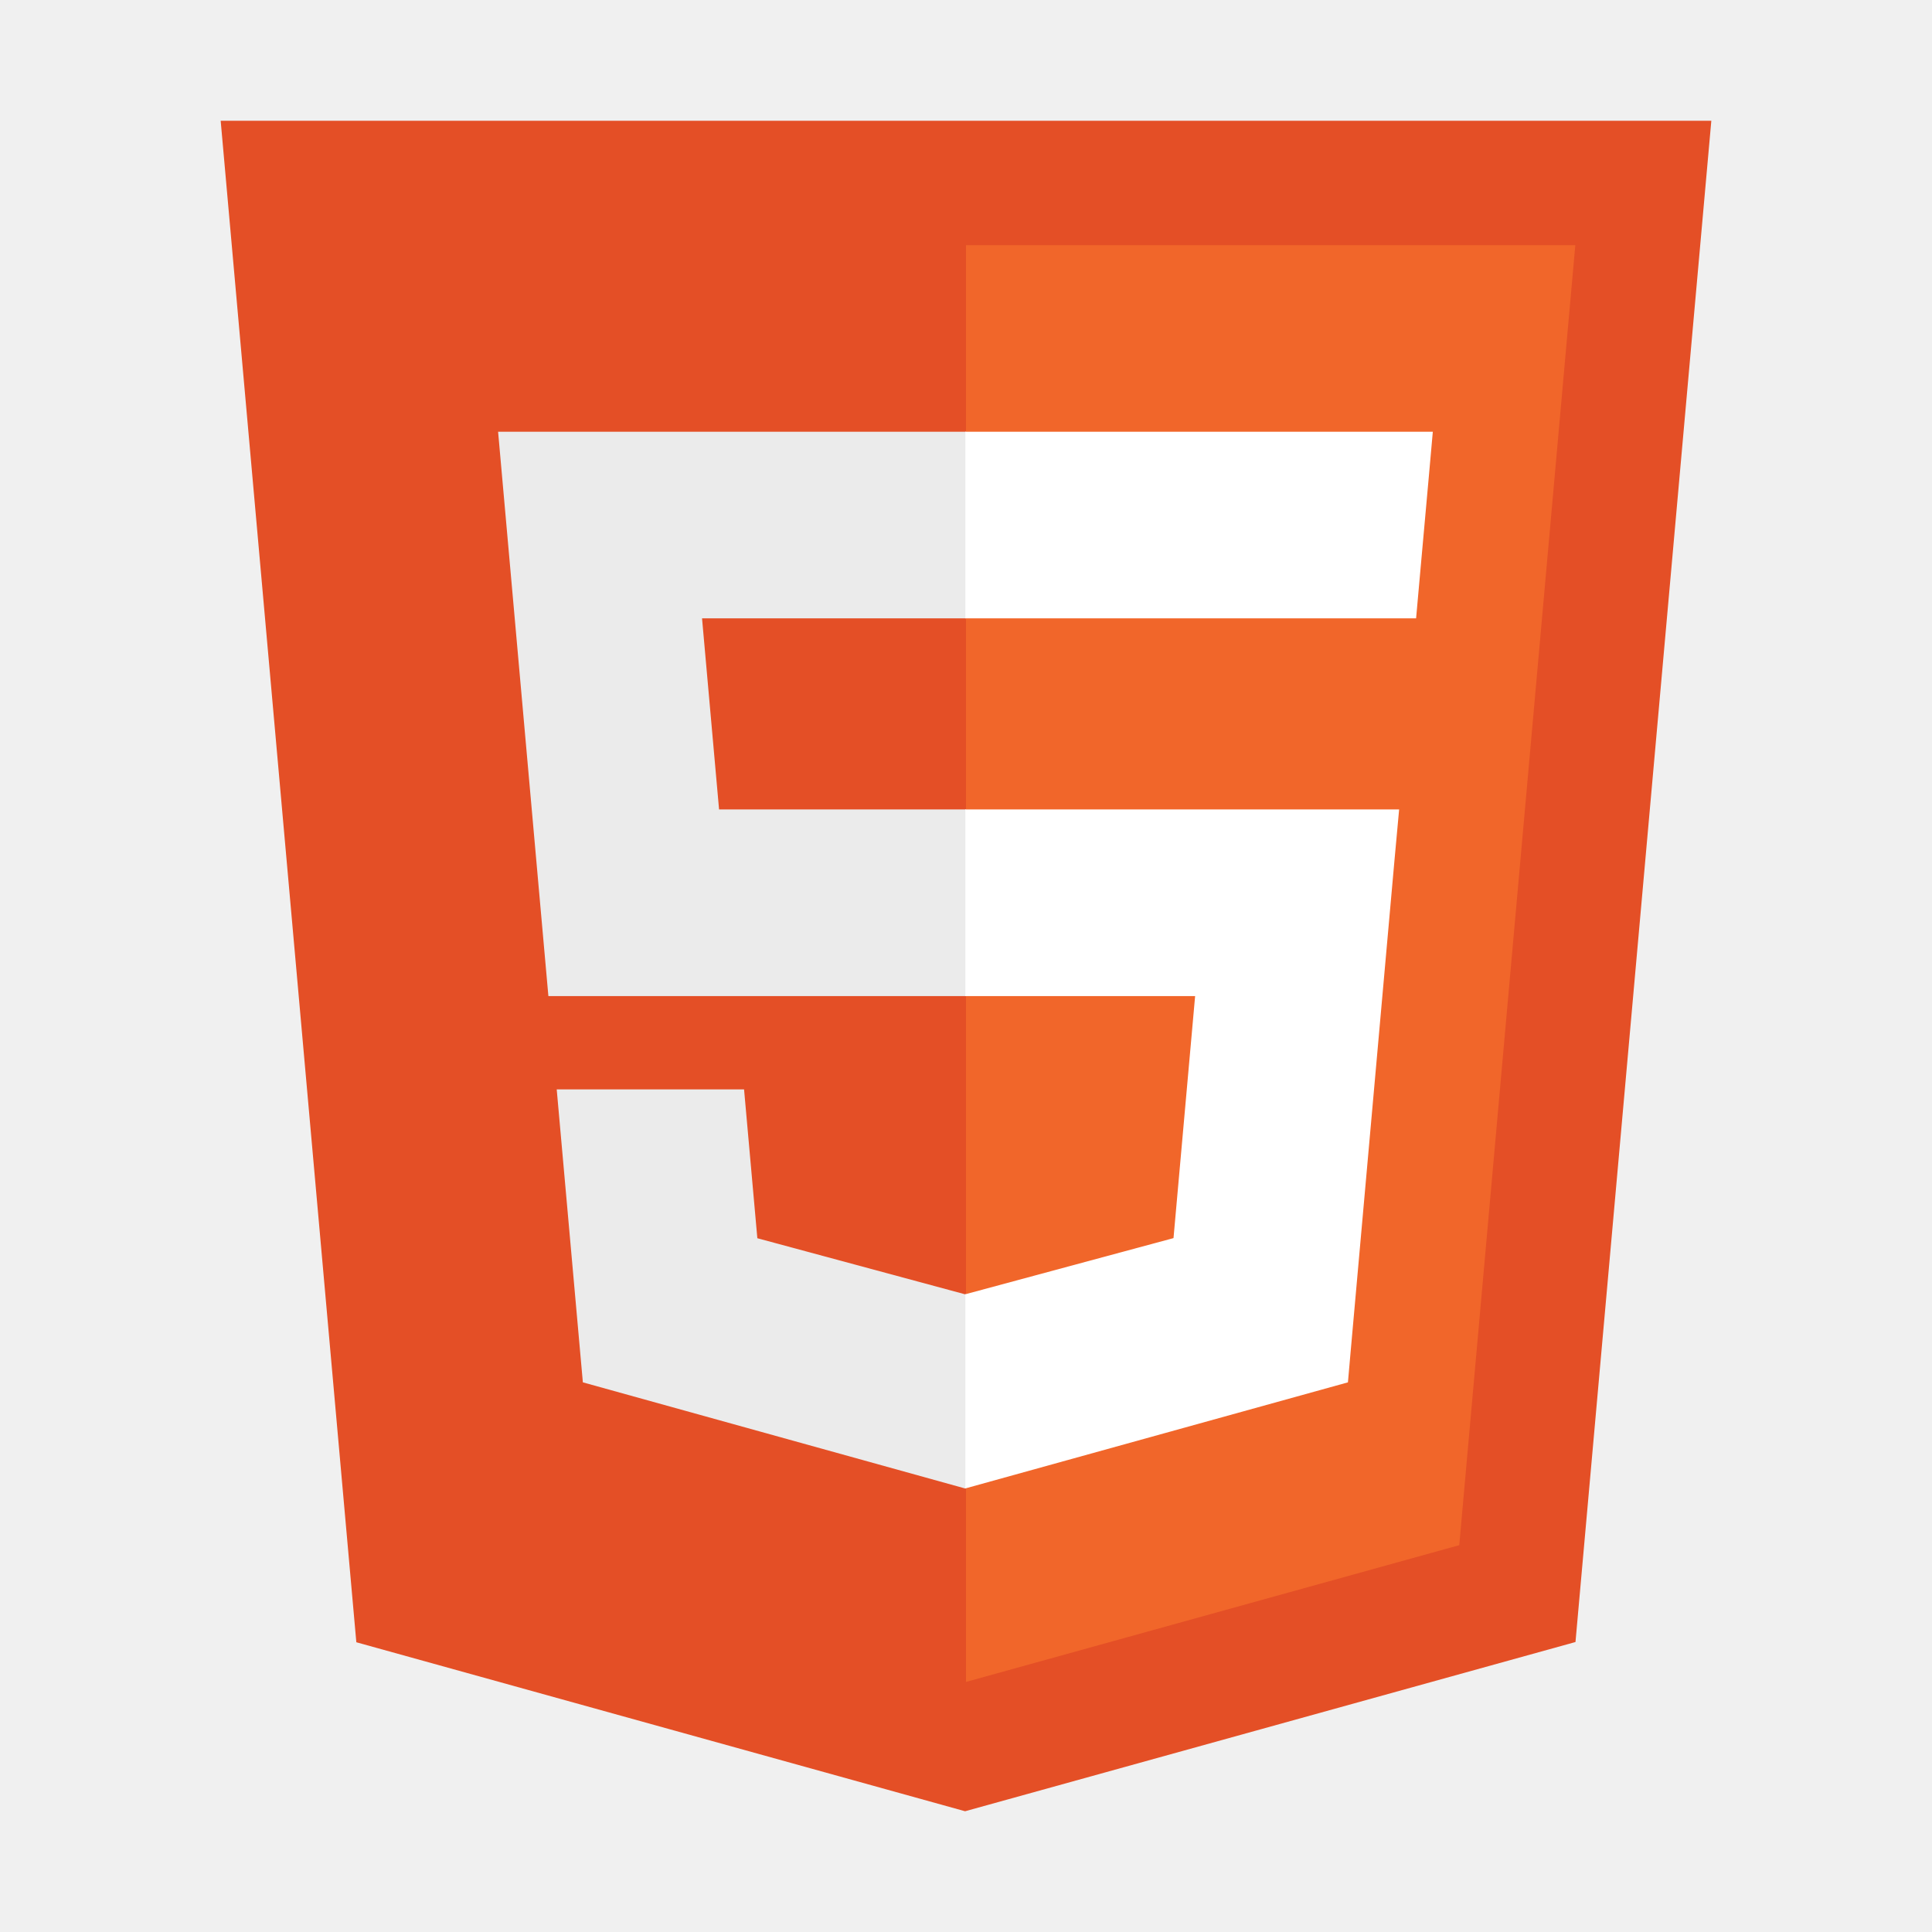
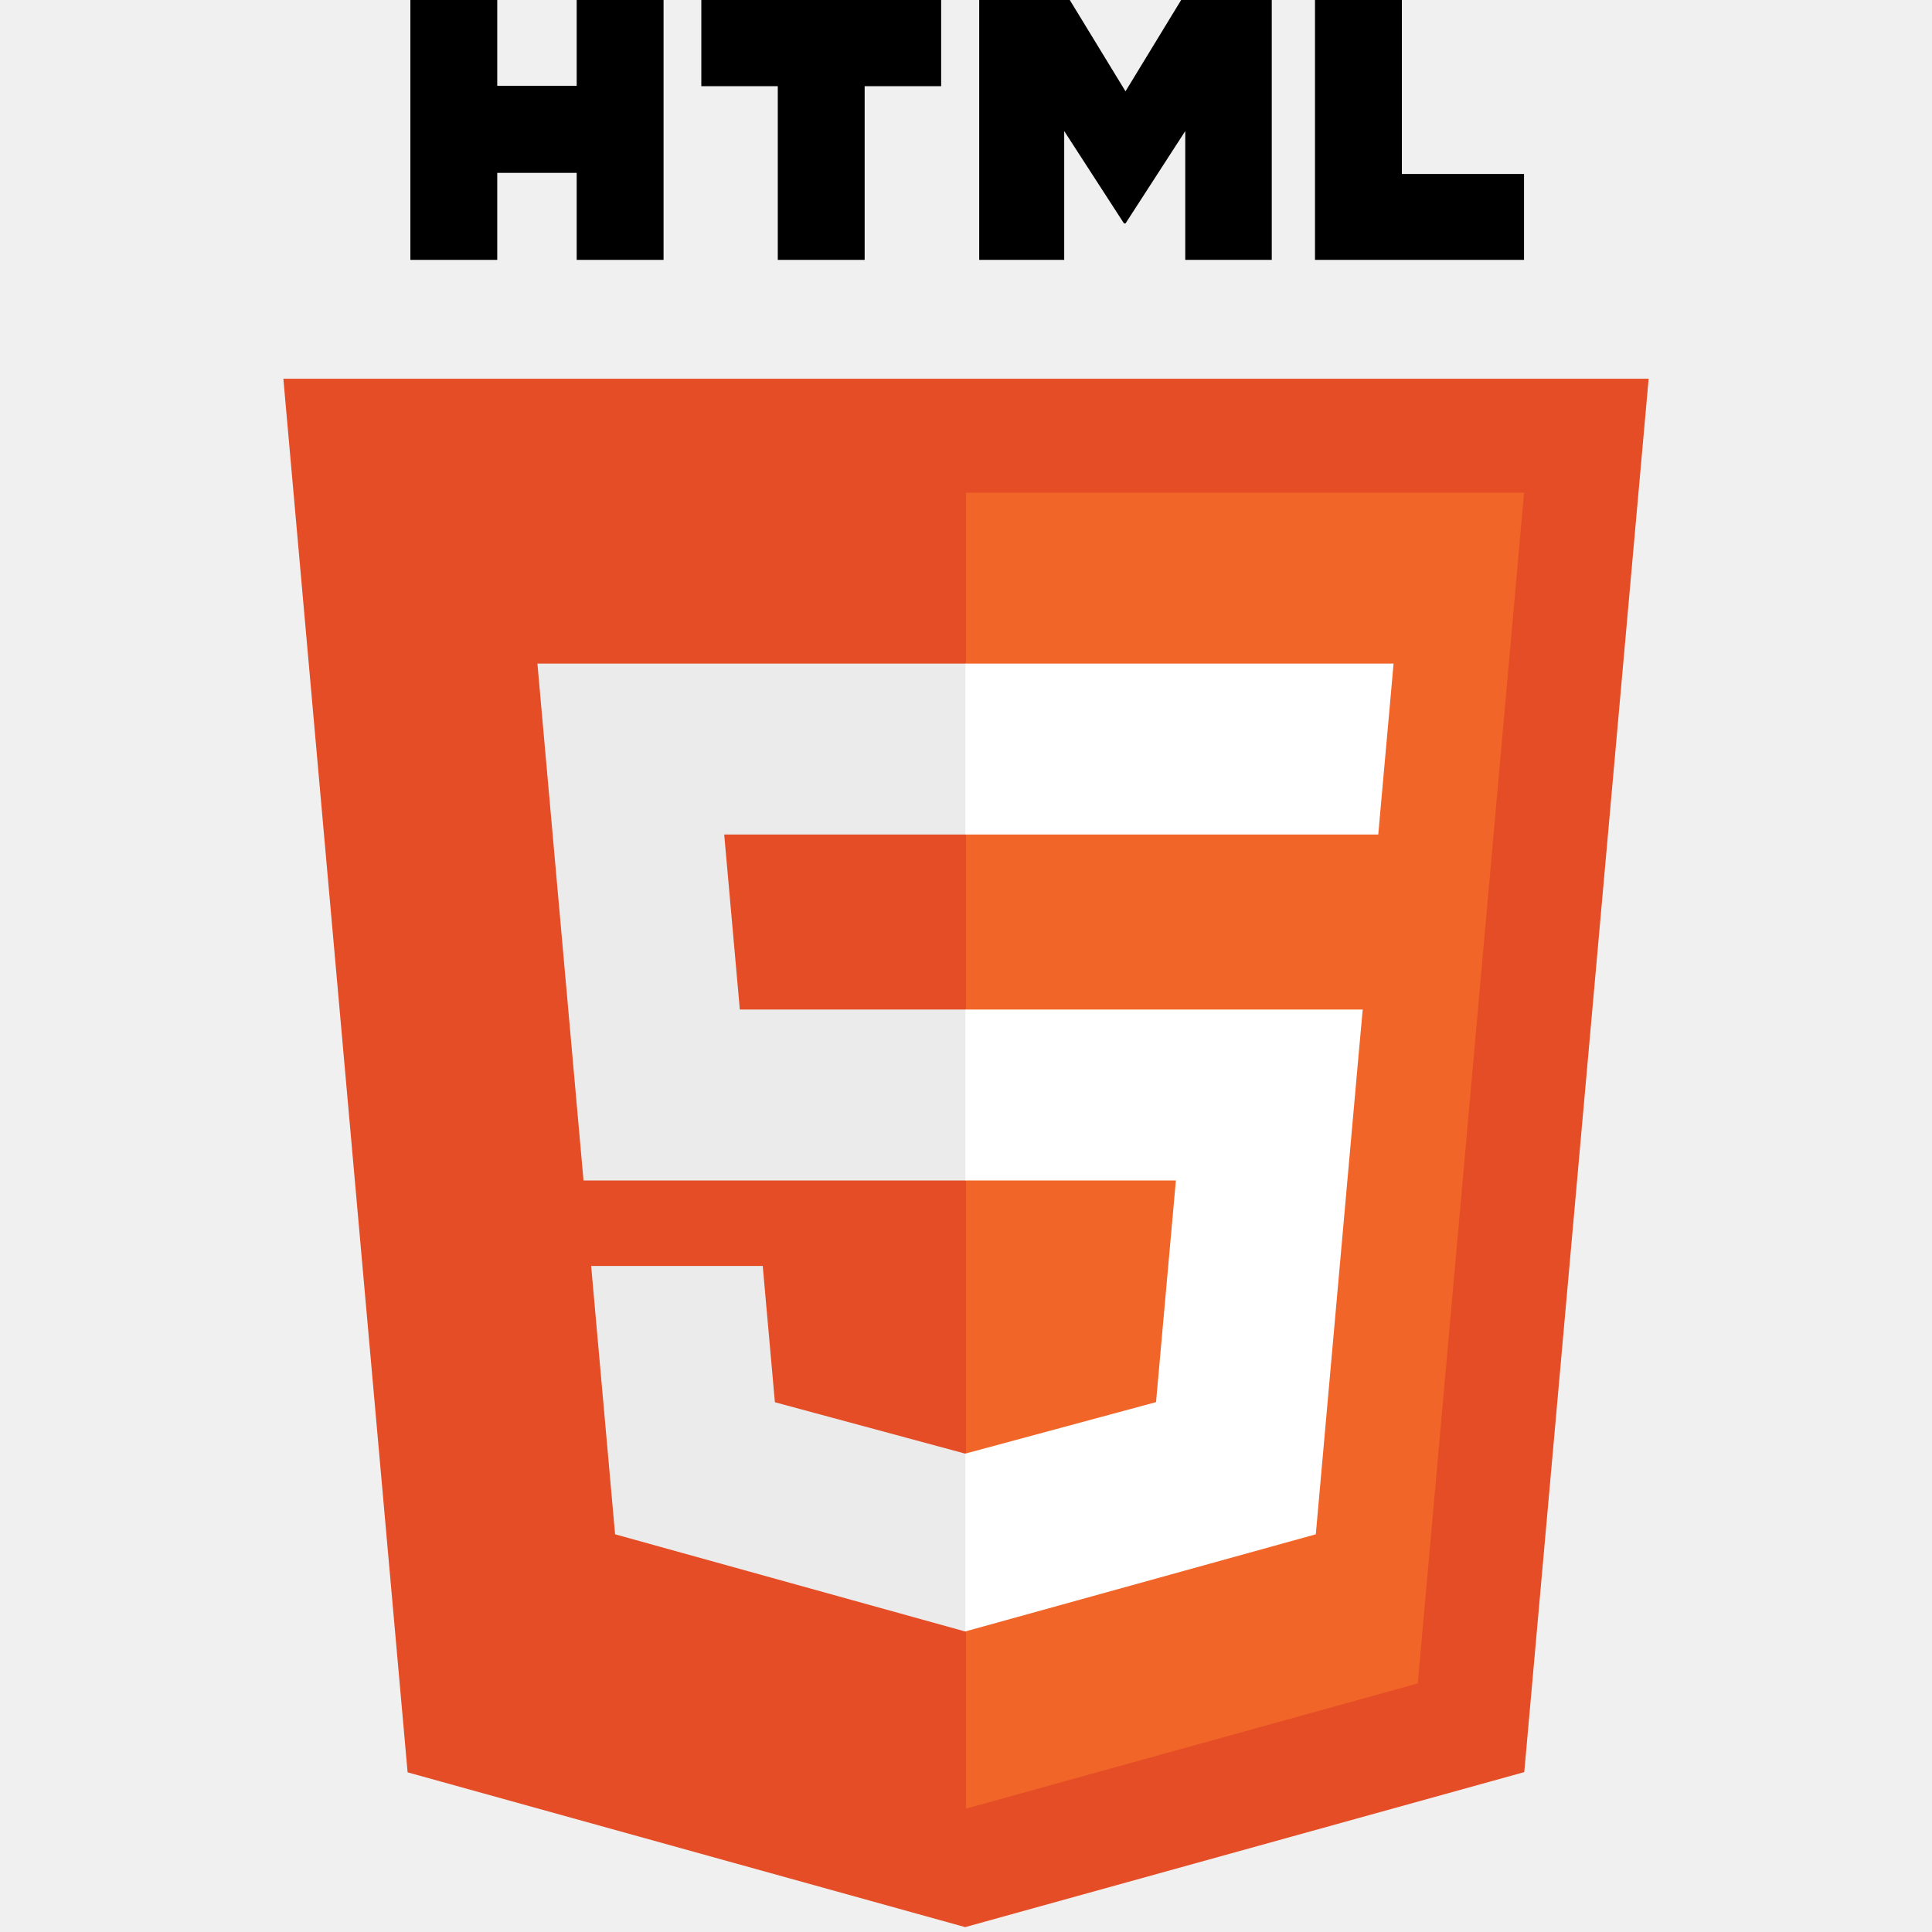
- <svg xmlns="http://www.w3.org/2000/svg" width="32px" height="32px" viewBox="0 0 32 32">
-   <polygon points="5.902 27.201 3.655 2 28.345 2 26.095 27.197 15.985 30 5.902 27.201" style="fill:#e44f26" />
-   <polygon points="16 27.858 24.17 25.593 26.092 4.061 16 4.061 16 27.858" style="fill:#f1662a" />
-   <polygon points="16 13.407 11.91 13.407 11.628 10.242 16 10.242 16 7.151 15.989 7.151 8.25 7.151 8.324 7.981 9.083 16.498 16 16.498 16 13.407" style="fill:#ebebeb" />
-   <polygon points="16 21.434 15.986 21.438 12.544 20.509 12.324 18.044 10.651 18.044 9.221 18.044 9.654 22.896 15.986 24.654 16 24.65 16 21.434" style="fill:#ebebeb" />
-   <polygon points="15.989 13.407 15.989 16.498 19.795 16.498 19.437 20.507 15.989 21.437 15.989 24.653 22.326 22.896 22.372 22.374 23.098 14.237 23.174 13.407 22.341 13.407 15.989 13.407" style="fill:#fff" />
-   <polygon points="15.989 7.151 15.989 9.071 15.989 10.235 15.989 10.242 23.445 10.242 23.445 10.242 23.455 10.242 23.517 9.548 23.658 7.981 23.732 7.151 15.989 7.151" style="fill:#fff" />
+ <svg xmlns="http://www.w3.org/2000/svg" width="361px" height="361px" viewBox="-52.5 0 361 361" version="1.1" preserveAspectRatio="xMidYMid">
+   <g>
+     <path d="M255.555,70.766 L232.314,331.125 L127.844,360.088 L23.662,331.166 L0.445,70.766 L255.555,70.766 L255.555,70.766 Z" fill="#E44D26" />
+     <path d="M128,337.95 L212.417,314.547 L232.278,92.057 L128,92.057 L128,337.95 L128,337.95 Z" fill="#F16529" />
+     <path d="M82.82,155.932 L128,155.932 L128,123.995 L47.917,123.995 L48.681,132.563 L56.531,220.573 L128,220.573 L128,188.636 L85.739,188.636 L82.82,155.932 L82.82,155.932 Z" fill="#EBEBEB" />
+     <path d="M90.018,236.542 L57.958,236.542 L62.432,286.688 L127.853,304.849 L128,304.808 L128,271.58 L127.86,271.617 L92.292,262.013 L90.018,236.542 L90.018,236.542 Z" fill="#EBEBEB" />
+     <path d="M24.181,0 L40.411,0 L40.411,16.035 L55.257,16.035 L55.257,0 L71.488,0 L71.488,48.558 L55.258,48.558 L55.258,32.298 L40.411,32.298 L40.411,48.558 L24.181,48.558 L24.181,0 L24.181,0 L24.181,0 Z" fill="#000000" />
+     <path d="M92.831,16.103 L78.543,16.103 L78.543,0 L123.357,0 L123.357,16.103 L109.062,16.103 L109.062,48.558 L92.832,48.558 L92.832,16.103 L92.831,16.103 L92.831,16.103 Z" fill="#000000" />
+     <path d="M130.469,0 L147.393,0 L157.803,17.062 L168.203,0 L185.132,0 L185.132,48.558 L168.969,48.558 L168.969,24.49 L157.803,41.755 L157.524,41.755 L146.35,24.49 L146.35,48.558 L130.469,48.558 L130.469,0 L130.469,0 Z" fill="#000000" />
+     <path d="M193.21,0 L209.445,0 L209.445,32.508 L232.269,32.508 L232.269,48.558 L193.21,48.558 L193.21,0 L193.21,0 Z" fill="#000000" />
+     <path d="M127.89,220.573 L167.217,220.573 L163.509,261.993 L127.89,271.607 L127.89,304.833 L193.362,286.688 L193.843,281.292 L201.348,197.212 L202.127,188.636 L127.89,188.636 L127.89,220.573 L127.89,220.573 Z" fill="#FFFFFF" />
+     <path d="M127.89,155.854 L127.89,155.932 L205.033,155.932 L205.673,148.754 L207.129,132.563 L207.892,123.995 L127.89,123.995 L127.89,155.854 L127.89,155.854 Z" fill="#FFFFFF" />
+   </g>
</svg>
